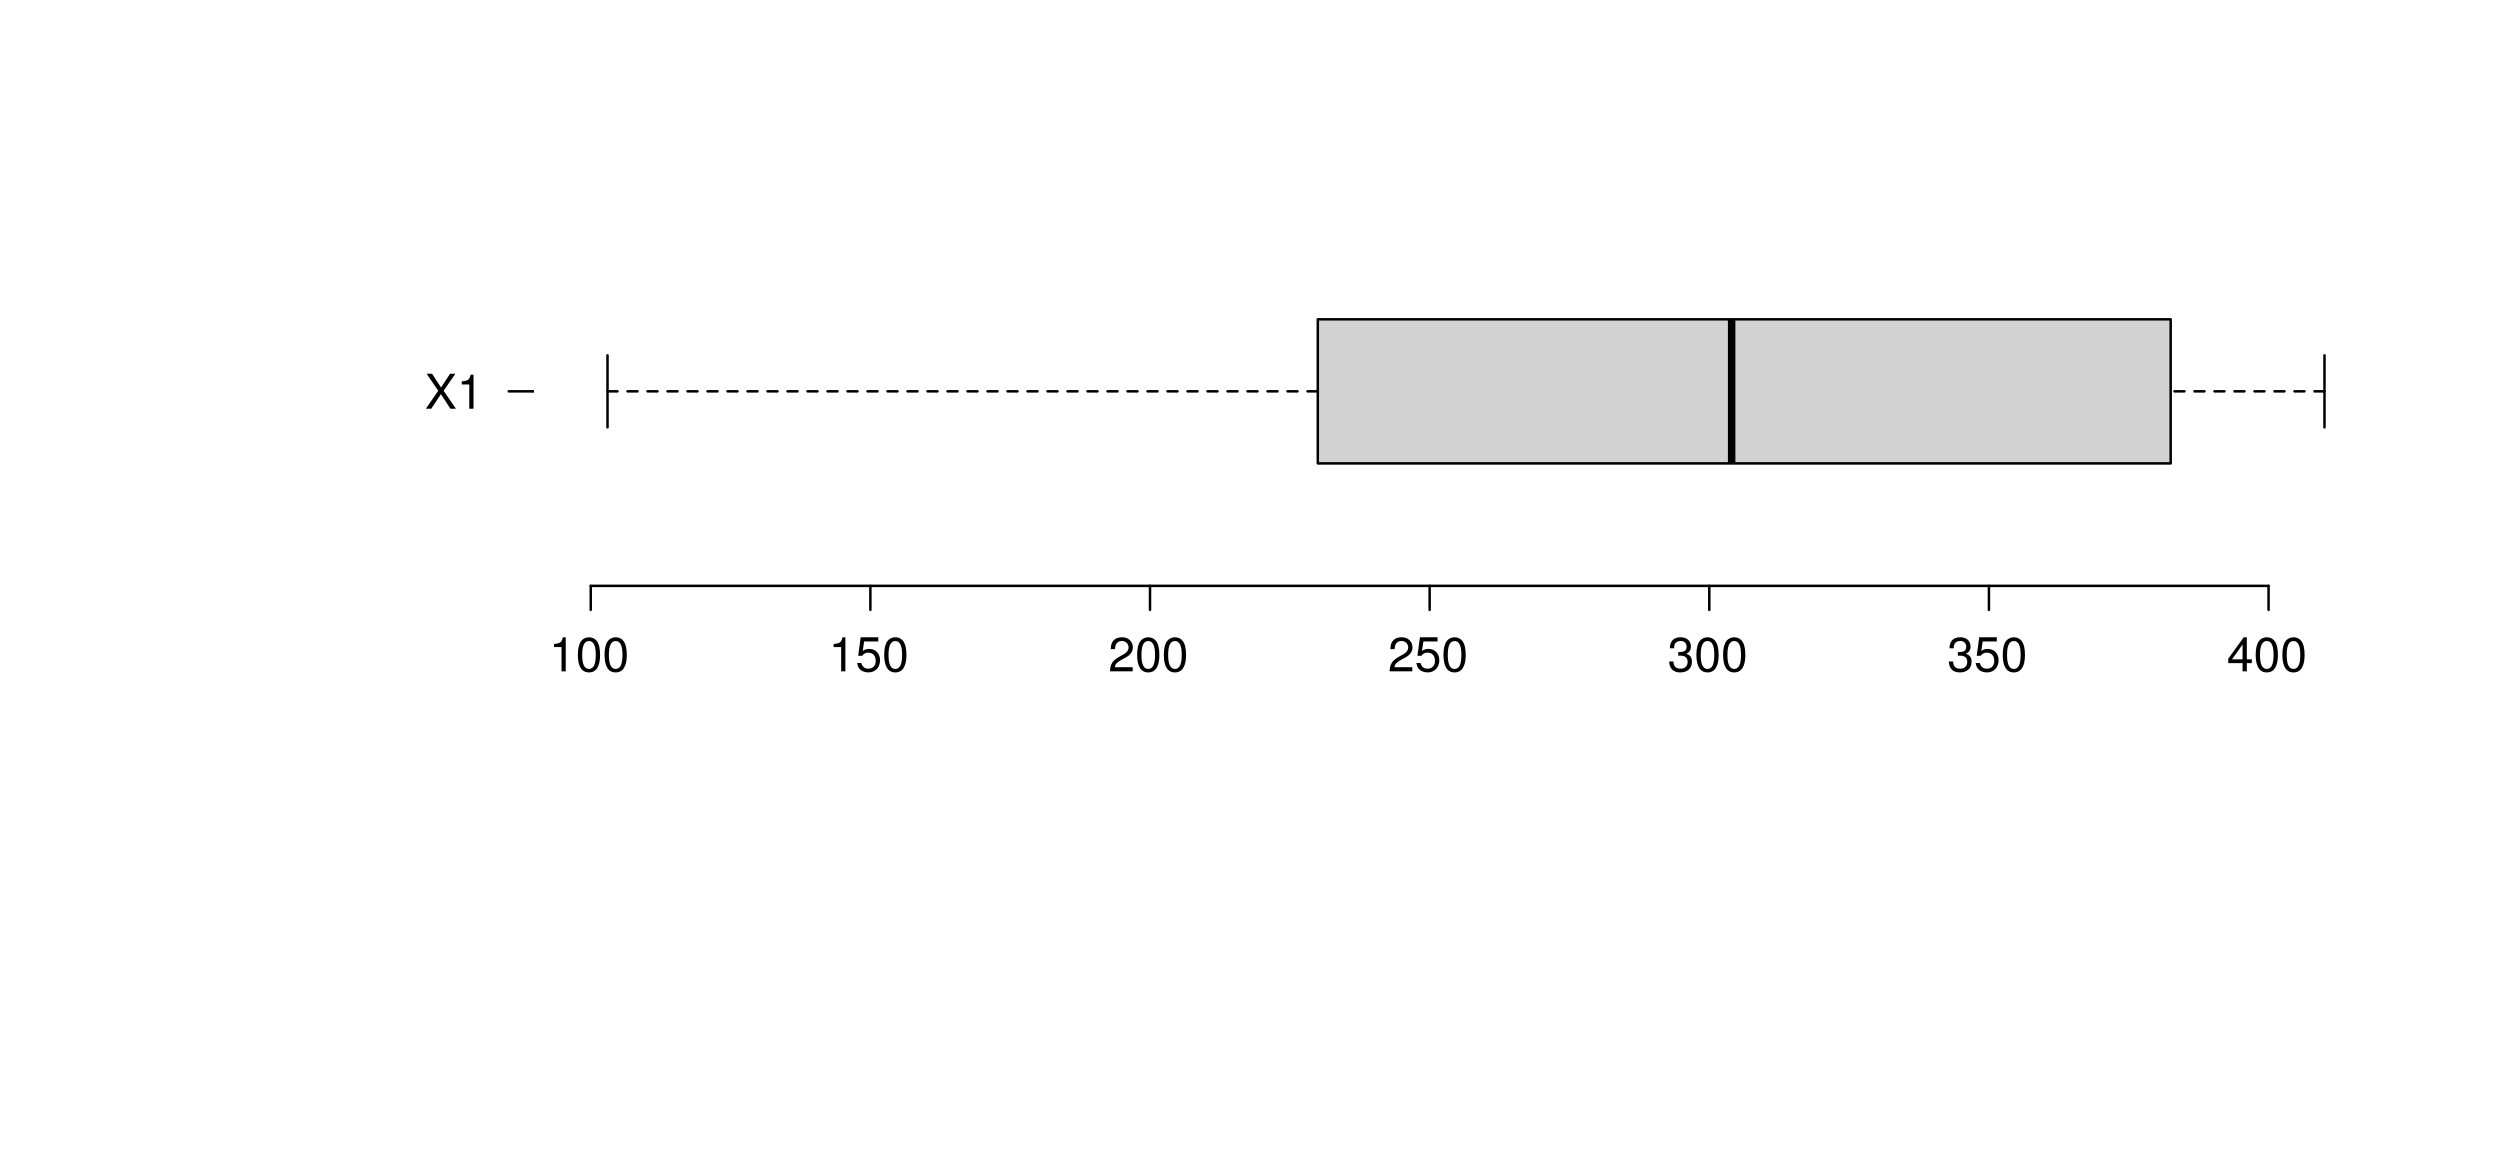
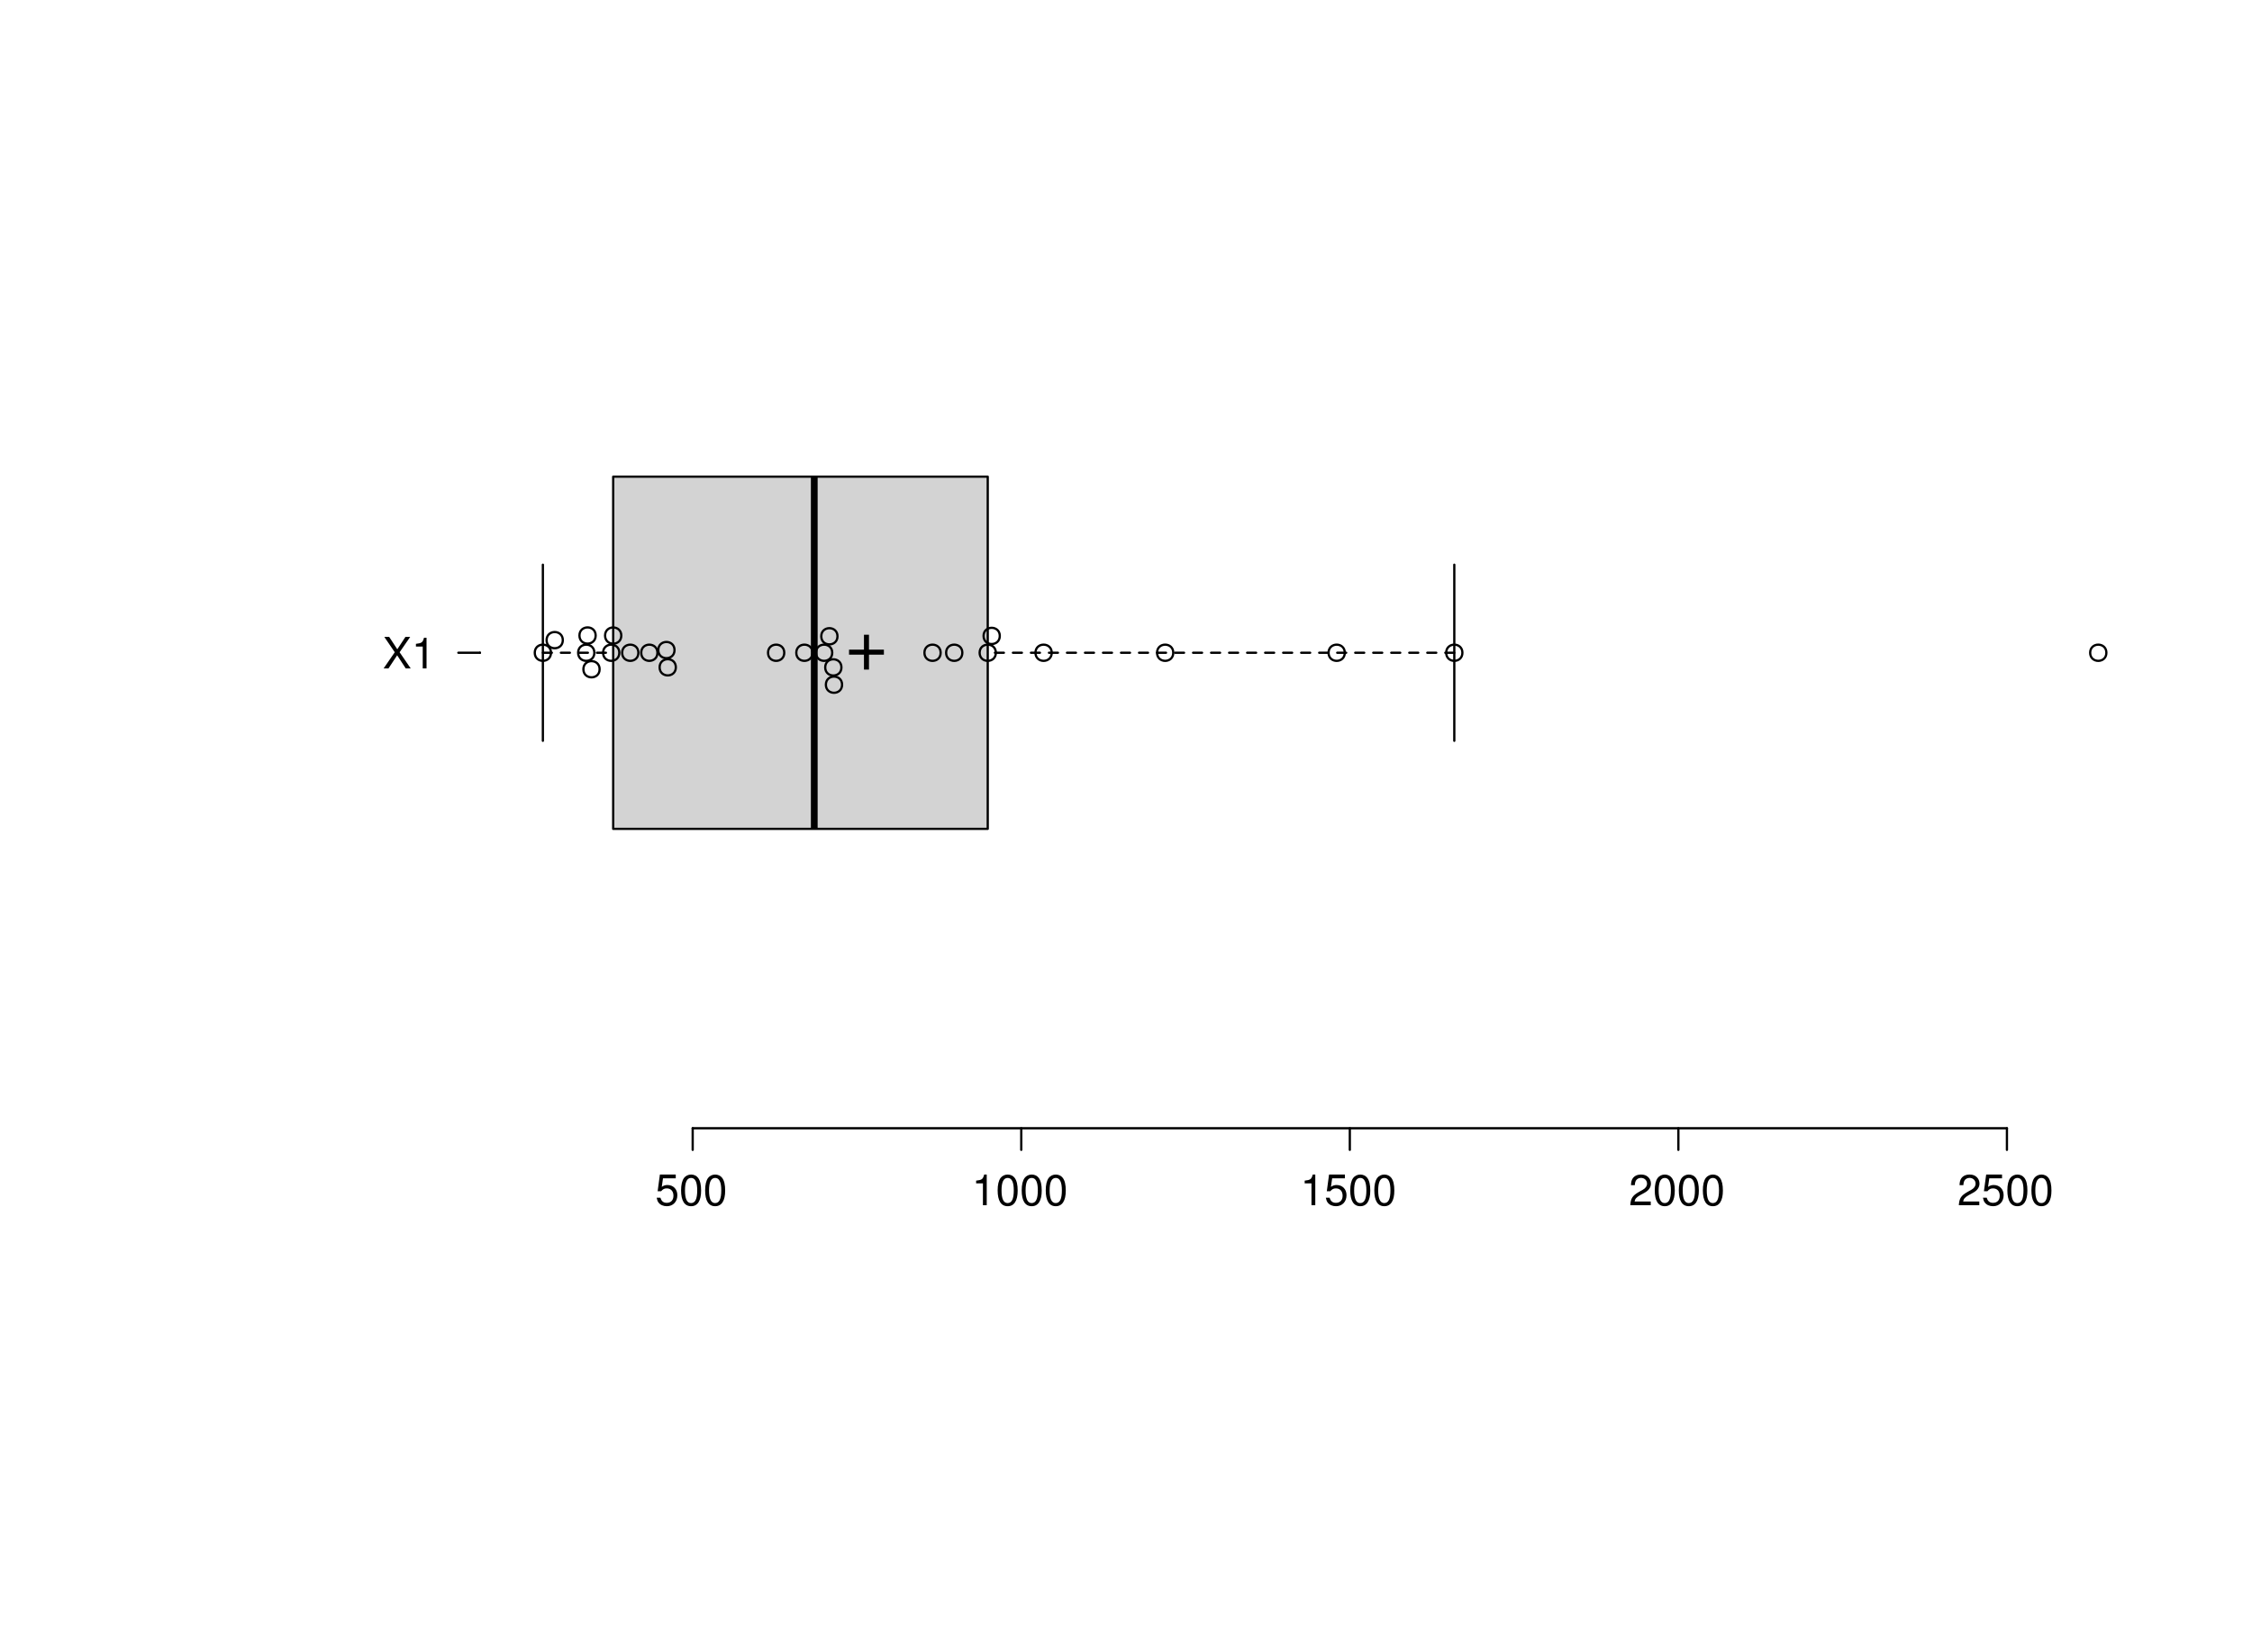
- <svg xmlns="http://www.w3.org/2000/svg" xmlns:xlink="http://www.w3.org/1999/xlink" width="750pt" height="350pt" viewBox="0 0 750 350" version="1.1">
+ <svg xmlns="http://www.w3.org/2000/svg" xmlns:xlink="http://www.w3.org/1999/xlink" width="750pt" height="550pt" viewBox="0 0 750 550" version="1.1">
  <defs>
    <g>
      <symbol overflow="visible" id="glyph0-0">
        <path style="stroke:none;" d="" />
      </symbol>
      <symbol overflow="visible" id="glyph0-1">
-         <path style="stroke:none;" d="M 3.734 -7.281 L 3.734 0 L 5 0 L 5 -10.219 L 4.156 -10.219 C 3.719 -8.641 3.422 -8.422 1.469 -8.188 L 1.469 -7.281 Z M 3.734 -7.281 " />
+         <path style="stroke:none;" d="M 6.859 -10.219 L 1.578 -10.219 L 0.828 -4.656 L 1.984 -4.656 C 2.578 -5.359 3.062 -5.609 3.859 -5.609 C 5.234 -5.609 6.094 -4.672 6.094 -3.156 C 6.094 -1.688 5.25 -0.797 3.859 -0.797 C 2.75 -0.797 2.078 -1.359 1.766 -2.5 L 0.5 -2.5 C 0.672 -1.672 0.828 -1.266 1.125 -0.891 C 1.703 -0.109 2.734 0.328 3.891 0.328 C 5.953 0.328 7.391 -1.172 7.391 -3.328 C 7.391 -5.344 6.047 -6.734 4.094 -6.734 C 3.375 -6.734 2.797 -6.547 2.203 -6.109 L 2.609 -8.953 L 6.859 -8.953 Z M 6.859 -10.219 " />
      </symbol>
      <symbol overflow="visible" id="glyph0-2">
        <path style="stroke:none;" d="M 3.969 -10.219 C 3.016 -10.219 2.141 -9.797 1.609 -9.094 C 0.953 -8.203 0.625 -6.828 0.625 -4.938 C 0.625 -1.5 1.766 0.328 3.969 0.328 C 6.125 0.328 7.297 -1.5 7.297 -4.859 C 7.297 -6.844 6.984 -8.172 6.312 -9.094 C 5.781 -9.812 4.922 -10.219 3.969 -10.219 Z M 3.969 -9.094 C 5.328 -9.094 6 -7.703 6 -4.969 C 6 -2.078 5.344 -0.719 3.938 -0.719 C 2.594 -0.719 1.922 -2.125 1.922 -4.922 C 1.922 -7.719 2.594 -9.094 3.969 -9.094 Z M 3.969 -9.094 " />
      </symbol>
      <symbol overflow="visible" id="glyph0-3">
-         <path style="stroke:none;" d="M 6.859 -10.219 L 1.578 -10.219 L 0.828 -4.656 L 1.984 -4.656 C 2.578 -5.359 3.062 -5.609 3.859 -5.609 C 5.234 -5.609 6.094 -4.672 6.094 -3.156 C 6.094 -1.688 5.25 -0.797 3.859 -0.797 C 2.75 -0.797 2.078 -1.359 1.766 -2.5 L 0.5 -2.5 C 0.672 -1.672 0.828 -1.266 1.125 -0.891 C 1.703 -0.109 2.734 0.328 3.891 0.328 C 5.953 0.328 7.391 -1.172 7.391 -3.328 C 7.391 -5.344 6.047 -6.734 4.094 -6.734 C 3.375 -6.734 2.797 -6.547 2.203 -6.109 L 2.609 -8.953 L 6.859 -8.953 Z M 6.859 -10.219 " />
+         <path style="stroke:none;" d="M 3.734 -7.281 L 3.734 0 L 5 0 L 5 -10.219 L 4.156 -10.219 C 3.719 -8.641 3.422 -8.422 1.469 -8.188 L 1.469 -7.281 Z M 3.734 -7.281 " />
      </symbol>
      <symbol overflow="visible" id="glyph0-4">
        <path style="stroke:none;" d="M 7.297 -1.25 L 1.922 -1.25 C 2.047 -2.094 2.5 -2.625 3.766 -3.359 L 5.203 -4.141 C 6.625 -4.906 7.359 -5.969 7.359 -7.219 C 7.359 -8.062 7.016 -8.859 6.406 -9.406 C 5.812 -9.953 5.062 -10.219 4.094 -10.219 C 2.797 -10.219 1.828 -9.75 1.266 -8.891 C 0.906 -8.344 0.75 -7.703 0.719 -6.672 L 1.984 -6.672 C 2.031 -7.359 2.125 -7.781 2.297 -8.109 C 2.625 -8.734 3.281 -9.109 4.047 -9.109 C 5.203 -9.109 6.062 -8.281 6.062 -7.188 C 6.062 -6.375 5.594 -5.688 4.688 -5.172 L 3.359 -4.422 C 1.219 -3.219 0.609 -2.25 0.484 0 L 7.297 0 Z M 7.297 -1.25 " />
      </symbol>
      <symbol overflow="visible" id="glyph0-5">
-         <path style="stroke:none;" d="M 3.188 -4.688 L 3.344 -4.688 L 3.875 -4.703 C 5.266 -4.703 6 -4.062 6 -2.844 C 6 -1.562 5.203 -0.797 3.875 -0.797 C 2.5 -0.797 1.812 -1.484 1.734 -2.969 L 0.469 -2.969 C 0.516 -2.141 0.656 -1.609 0.906 -1.156 C 1.422 -0.172 2.438 0.328 3.828 0.328 C 5.938 0.328 7.297 -0.922 7.297 -2.859 C 7.297 -4.156 6.781 -4.875 5.562 -5.281 C 6.516 -5.656 6.984 -6.375 6.984 -7.406 C 6.984 -9.156 5.812 -10.219 3.875 -10.219 C 1.812 -10.219 0.719 -9.094 0.672 -6.922 L 1.938 -6.922 C 1.953 -7.531 2.016 -7.875 2.172 -8.203 C 2.469 -8.766 3.094 -9.109 3.891 -9.109 C 5.016 -9.109 5.688 -8.438 5.688 -7.359 C 5.688 -6.641 5.438 -6.203 4.875 -5.984 C 4.531 -5.828 4.078 -5.781 3.188 -5.766 Z M 3.188 -4.688 " />
+         <path style="stroke:none;" d="M 5.641 -5.391 L 9.172 -10.5 L 7.578 -10.5 L 4.875 -6.375 L 2.172 -10.5 L 0.547 -10.5 L 4.031 -5.391 L 0.312 0 L 1.938 0 L 4.828 -4.375 L 7.688 0 L 9.344 0 Z M 5.641 -5.391 " />
      </symbol>
-       <symbol overflow="visible" id="glyph0-6">
-         <path style="stroke:none;" d="M 4.703 -2.453 L 4.703 0 L 5.984 0 L 5.984 -2.453 L 7.484 -2.453 L 7.484 -3.594 L 5.984 -3.594 L 5.984 -10.219 L 5.047 -10.219 L 0.406 -3.781 L 0.406 -2.453 Z M 4.703 -3.594 L 1.516 -3.594 L 4.703 -8.047 Z M 4.703 -3.594 " />
+       <symbol overflow="visible" id="glyph1-0">
+         <path style="stroke:none;" d="" />
      </symbol>
-       <symbol overflow="visible" id="glyph0-7">
-         <path style="stroke:none;" d="M 5.641 -5.391 L 9.172 -10.5 L 7.578 -10.5 L 4.875 -6.375 L 2.172 -10.5 L 0.547 -10.5 L 4.031 -5.391 L 0.312 0 L 1.938 0 L 4.828 -4.375 L 7.688 0 L 9.344 0 Z M 5.641 -5.391 " />
+       <symbol overflow="visible" id="glyph1-1">
+         <path style="stroke:none;" d="M 12.812 -6.406 L 7.844 -6.406 L 7.844 -11.375 L 6.172 -11.375 L 6.172 -6.406 L 1.203 -6.406 L 1.203 -4.734 L 6.172 -4.734 L 6.172 0.234 L 7.844 0.234 L 7.844 -4.734 L 12.812 -4.734 Z M 12.812 -6.406 " />
      </symbol>
    </g>
  </defs>
-   <g id="surface144767">
-     <rect x="0" y="0" width="750" height="350" style="fill:rgb(100%,100%,100%);fill-opacity:1;stroke:none;" />
-     <path style=" stroke:none;fill-rule:nonzero;fill:rgb(82.745%,82.745%,82.745%);fill-opacity:1;" d="M 395.34 139.016 L 395.34 95.785 L 651.203 95.785 L 651.203 139.016 Z M 395.34 139.016 " />
-     <path style="fill:none;stroke-width:2.25;stroke-linecap:butt;stroke-linejoin:round;stroke:rgb(0%,0%,0%);stroke-opacity:1;stroke-miterlimit:10;" d="M 519.496 139.016 L 519.496 95.785 " />
-     <path style="fill:none;stroke-width:0.75;stroke-linecap:round;stroke-linejoin:round;stroke:rgb(0%,0%,0%);stroke-opacity:1;stroke-dasharray:3,3;stroke-miterlimit:10;" d="M 182.254 117.398 L 395.34 117.398 " />
-     <path style="fill:none;stroke-width:0.75;stroke-linecap:round;stroke-linejoin:round;stroke:rgb(0%,0%,0%);stroke-opacity:1;stroke-dasharray:3,3;stroke-miterlimit:10;" d="M 697.344 117.398 L 651.203 117.398 " />
-     <path style="fill:none;stroke-width:0.75;stroke-linecap:round;stroke-linejoin:round;stroke:rgb(0%,0%,0%);stroke-opacity:1;stroke-miterlimit:10;" d="M 182.254 128.207 L 182.254 106.594 " />
-     <path style="fill:none;stroke-width:0.75;stroke-linecap:round;stroke-linejoin:round;stroke:rgb(0%,0%,0%);stroke-opacity:1;stroke-miterlimit:10;" d="M 697.344 128.207 L 697.344 106.594 " />
-     <path style="fill:none;stroke-width:0.75;stroke-linecap:round;stroke-linejoin:round;stroke:rgb(0%,0%,0%);stroke-opacity:1;stroke-miterlimit:10;" d="M 395.34 139.016 L 395.34 95.785 L 651.203 95.785 L 651.203 139.016 L 395.34 139.016 " />
-     <path style="fill:none;stroke-width:0.75;stroke-linecap:round;stroke-linejoin:round;stroke:rgb(0%,0%,0%);stroke-opacity:1;stroke-miterlimit:10;" d="M 177.223 175.762 L 680.566 175.762 " />
-     <path style="fill:none;stroke-width:0.75;stroke-linecap:round;stroke-linejoin:round;stroke:rgb(0%,0%,0%);stroke-opacity:1;stroke-miterlimit:10;" d="M 177.223 175.762 L 177.223 182.961 " />
-     <path style="fill:none;stroke-width:0.75;stroke-linecap:round;stroke-linejoin:round;stroke:rgb(0%,0%,0%);stroke-opacity:1;stroke-miterlimit:10;" d="M 261.113 175.762 L 261.113 182.961 " />
-     <path style="fill:none;stroke-width:0.75;stroke-linecap:round;stroke-linejoin:round;stroke:rgb(0%,0%,0%);stroke-opacity:1;stroke-miterlimit:10;" d="M 345.004 175.762 L 345.004 182.961 " />
-     <path style="fill:none;stroke-width:0.75;stroke-linecap:round;stroke-linejoin:round;stroke:rgb(0%,0%,0%);stroke-opacity:1;stroke-miterlimit:10;" d="M 428.895 175.762 L 428.895 182.961 " />
-     <path style="fill:none;stroke-width:0.75;stroke-linecap:round;stroke-linejoin:round;stroke:rgb(0%,0%,0%);stroke-opacity:1;stroke-miterlimit:10;" d="M 512.785 175.762 L 512.785 182.961 " />
-     <path style="fill:none;stroke-width:0.75;stroke-linecap:round;stroke-linejoin:round;stroke:rgb(0%,0%,0%);stroke-opacity:1;stroke-miterlimit:10;" d="M 596.676 175.762 L 596.676 182.961 " />
-     <path style="fill:none;stroke-width:0.75;stroke-linecap:round;stroke-linejoin:round;stroke:rgb(0%,0%,0%);stroke-opacity:1;stroke-miterlimit:10;" d="M 680.566 175.762 L 680.566 182.961 " />
+   <g id="surface57165">
+     <rect x="0" y="0" width="750" height="550" style="fill:rgb(100%,100%,100%);fill-opacity:1;stroke:none;" />
+     <path style=" stroke:none;fill-rule:nonzero;fill:rgb(82.745%,82.745%,82.745%);fill-opacity:1;" d="M 204.215 276.051 L 204.215 158.75 L 328.953 158.75 L 328.953 276.051 Z M 204.215 276.051 " />
+     <path style="fill:none;stroke-width:2.25;stroke-linecap:butt;stroke-linejoin:round;stroke:rgb(0%,0%,0%);stroke-opacity:1;stroke-miterlimit:10;" d="M 271.18 276.051 L 271.18 158.75 " />
+     <path style="fill:none;stroke-width:0.75;stroke-linecap:round;stroke-linejoin:round;stroke:rgb(0%,0%,0%);stroke-opacity:1;stroke-dasharray:3,3;stroke-miterlimit:10;" d="M 180.797 217.398 L 204.215 217.398 " />
+     <path style="fill:none;stroke-width:0.75;stroke-linecap:round;stroke-linejoin:round;stroke:rgb(0%,0%,0%);stroke-opacity:1;stroke-dasharray:3,3;stroke-miterlimit:10;" d="M 484.336 217.398 L 328.953 217.398 " />
+     <path style="fill:none;stroke-width:0.75;stroke-linecap:round;stroke-linejoin:round;stroke:rgb(0%,0%,0%);stroke-opacity:1;stroke-miterlimit:10;" d="M 180.797 246.727 L 180.797 188.074 " />
+     <path style="fill:none;stroke-width:0.75;stroke-linecap:round;stroke-linejoin:round;stroke:rgb(0%,0%,0%);stroke-opacity:1;stroke-miterlimit:10;" d="M 484.336 246.727 L 484.336 188.074 " />
+     <path style="fill:none;stroke-width:0.75;stroke-linecap:round;stroke-linejoin:round;stroke:rgb(0%,0%,0%);stroke-opacity:1;stroke-miterlimit:10;" d="M 204.215 276.051 L 204.215 158.75 L 328.953 158.75 L 328.953 276.051 L 204.215 276.051 " />
+     <path style="fill:none;stroke-width:0.75;stroke-linecap:round;stroke-linejoin:round;stroke:rgb(0%,0%,0%);stroke-opacity:1;stroke-miterlimit:10;" d="M 230.691 375.762 L 668.383 375.762 " />
+     <path style="fill:none;stroke-width:0.75;stroke-linecap:round;stroke-linejoin:round;stroke:rgb(0%,0%,0%);stroke-opacity:1;stroke-miterlimit:10;" d="M 230.691 375.762 L 230.691 382.961 " />
+     <path style="fill:none;stroke-width:0.75;stroke-linecap:round;stroke-linejoin:round;stroke:rgb(0%,0%,0%);stroke-opacity:1;stroke-miterlimit:10;" d="M 340.117 375.762 L 340.117 382.961 " />
+     <path style="fill:none;stroke-width:0.75;stroke-linecap:round;stroke-linejoin:round;stroke:rgb(0%,0%,0%);stroke-opacity:1;stroke-miterlimit:10;" d="M 449.539 375.762 L 449.539 382.961 " />
+     <path style="fill:none;stroke-width:0.75;stroke-linecap:round;stroke-linejoin:round;stroke:rgb(0%,0%,0%);stroke-opacity:1;stroke-miterlimit:10;" d="M 558.961 375.762 L 558.961 382.961 " />
+     <path style="fill:none;stroke-width:0.75;stroke-linecap:round;stroke-linejoin:round;stroke:rgb(0%,0%,0%);stroke-opacity:1;stroke-miterlimit:10;" d="M 668.383 375.762 L 668.383 382.961 " />
    <g style="fill:rgb(0%,0%,0%);fill-opacity:1;">
-       <use xlink:href="#glyph0-1" x="164.723" y="201.402" />
-       <use xlink:href="#glyph0-2" x="172.732" y="201.402" />
-       <use xlink:href="#glyph0-2" x="180.742" y="201.402" />
+       <use xlink:href="#glyph0-1" x="218.191" y="401.402" />
+       <use xlink:href="#glyph0-2" x="226.201" y="401.402" />
+       <use xlink:href="#glyph0-2" x="234.211" y="401.402" />
    </g>
    <g style="fill:rgb(0%,0%,0%);fill-opacity:1;">
-       <use xlink:href="#glyph0-1" x="248.613" y="201.402" />
-       <use xlink:href="#glyph0-3" x="256.623" y="201.402" />
-       <use xlink:href="#glyph0-2" x="264.633" y="201.402" />
+       <use xlink:href="#glyph0-3" x="323.617" y="401.402" />
+       <use xlink:href="#glyph0-2" x="331.627" y="401.402" />
+       <use xlink:href="#glyph0-2" x="339.637" y="401.402" />
+       <use xlink:href="#glyph0-2" x="347.646" y="401.402" />
    </g>
    <g style="fill:rgb(0%,0%,0%);fill-opacity:1;">
-       <use xlink:href="#glyph0-4" x="332.504" y="201.402" />
-       <use xlink:href="#glyph0-2" x="340.514" y="201.402" />
-       <use xlink:href="#glyph0-2" x="348.523" y="201.402" />
+       <use xlink:href="#glyph0-3" x="433.039" y="401.402" />
+       <use xlink:href="#glyph0-1" x="441.049" y="401.402" />
+       <use xlink:href="#glyph0-2" x="449.059" y="401.402" />
+       <use xlink:href="#glyph0-2" x="457.068" y="401.402" />
    </g>
    <g style="fill:rgb(0%,0%,0%);fill-opacity:1;">
-       <use xlink:href="#glyph0-4" x="416.395" y="201.402" />
-       <use xlink:href="#glyph0-3" x="424.404" y="201.402" />
-       <use xlink:href="#glyph0-2" x="432.414" y="201.402" />
+       <use xlink:href="#glyph0-4" x="542.461" y="401.402" />
+       <use xlink:href="#glyph0-2" x="550.471" y="401.402" />
+       <use xlink:href="#glyph0-2" x="558.48" y="401.402" />
+       <use xlink:href="#glyph0-2" x="566.49" y="401.402" />
    </g>
    <g style="fill:rgb(0%,0%,0%);fill-opacity:1;">
-       <use xlink:href="#glyph0-5" x="500.285" y="201.402" />
-       <use xlink:href="#glyph0-2" x="508.295" y="201.402" />
-       <use xlink:href="#glyph0-2" x="516.305" y="201.402" />
+       <use xlink:href="#glyph0-4" x="651.883" y="401.402" />
+       <use xlink:href="#glyph0-1" x="659.893" y="401.402" />
+       <use xlink:href="#glyph0-2" x="667.902" y="401.402" />
+       <use xlink:href="#glyph0-2" x="675.912" y="401.402" />
    </g>
+     <path style="fill:none;stroke-width:0.75;stroke-linecap:round;stroke-linejoin:round;stroke:rgb(0%,0%,0%);stroke-opacity:1;stroke-miterlimit:10;" d="M 159.84 217.398 L 159.84 217.398 " />
+     <path style="fill:none;stroke-width:0.75;stroke-linecap:round;stroke-linejoin:round;stroke:rgb(0%,0%,0%);stroke-opacity:1;stroke-miterlimit:10;" d="M 159.84 217.398 L 152.641 217.398 " />
    <g style="fill:rgb(0%,0%,0%);fill-opacity:1;">
-       <use xlink:href="#glyph0-5" x="584.176" y="201.402" />
-       <use xlink:href="#glyph0-3" x="592.186" y="201.402" />
-       <use xlink:href="#glyph0-2" x="600.195" y="201.402" />
+       <use xlink:href="#glyph0-5" x="127.441" y="222.621" />
+       <use xlink:href="#glyph0-3" x="137.051" y="222.621" />
    </g>
+     <path style="fill:none;stroke-width:0.75;stroke-linecap:round;stroke-linejoin:round;stroke:rgb(0%,0%,0%);stroke-opacity:1;stroke-miterlimit:10;" d="M 197.941 217.398 C 197.941 221 192.539 221 192.539 217.398 C 192.539 213.801 197.941 213.801 197.941 217.398 " />
+     <path style="fill:none;stroke-width:0.75;stroke-linecap:round;stroke-linejoin:round;stroke:rgb(0%,0%,0%);stroke-opacity:1;stroke-miterlimit:10;" d="M 183.496 217.398 C 183.496 221 178.098 221 178.098 217.398 C 178.098 213.801 183.496 213.801 183.496 217.398 " />
+     <path style="fill:none;stroke-width:0.75;stroke-linecap:round;stroke-linejoin:round;stroke:rgb(0%,0%,0%);stroke-opacity:1;stroke-miterlimit:10;" d="M 218.949 217.398 C 218.949 221 213.551 221 213.551 217.398 C 213.551 213.801 218.949 213.801 218.949 217.398 " />
+     <path style="fill:none;stroke-width:0.75;stroke-linecap:round;stroke-linejoin:round;stroke:rgb(0%,0%,0%);stroke-opacity:1;stroke-miterlimit:10;" d="M 225.078 222.246 C 225.078 225.848 219.676 225.848 219.676 222.246 C 219.676 218.648 225.078 218.648 225.078 222.246 " />
+     <path style="fill:none;stroke-width:0.75;stroke-linecap:round;stroke-linejoin:round;stroke:rgb(0%,0%,0%);stroke-opacity:1;stroke-miterlimit:10;" d="M 206.258 217.398 C 206.258 221 200.855 221 200.855 217.398 C 200.855 213.801 206.258 213.801 206.258 217.398 " />
+     <path style="fill:none;stroke-width:0.75;stroke-linecap:round;stroke-linejoin:round;stroke:rgb(0%,0%,0%);stroke-opacity:1;stroke-miterlimit:10;" d="M 212.602 217.398 C 212.602 221 207.203 221 207.203 217.398 C 207.203 213.801 212.602 213.801 212.602 217.398 " />
+     <path style="fill:none;stroke-width:0.75;stroke-linecap:round;stroke-linejoin:round;stroke:rgb(0%,0%,0%);stroke-opacity:1;stroke-miterlimit:10;" d="M 198.379 211.656 C 198.379 215.258 192.977 215.258 192.977 211.656 C 192.977 208.059 198.379 208.059 198.379 211.656 " />
+     <path style="fill:none;stroke-width:0.75;stroke-linecap:round;stroke-linejoin:round;stroke:rgb(0%,0%,0%);stroke-opacity:1;stroke-miterlimit:10;" d="M 206.914 211.676 C 206.914 215.277 201.512 215.277 201.512 211.676 C 201.512 208.078 206.914 208.078 206.914 211.676 " />
+     <path style="fill:none;stroke-width:0.75;stroke-linecap:round;stroke-linejoin:round;stroke:rgb(0%,0%,0%);stroke-opacity:1;stroke-miterlimit:10;" d="M 187.438 213.199 C 187.438 216.797 182.035 216.797 182.035 213.199 C 182.035 209.598 187.438 209.598 187.438 213.199 " />
+     <path style="fill:none;stroke-width:0.75;stroke-linecap:round;stroke-linejoin:round;stroke:rgb(0%,0%,0%);stroke-opacity:1;stroke-miterlimit:10;" d="M 199.691 222.887 C 199.691 226.488 194.293 226.488 194.293 222.887 C 194.293 219.289 199.691 219.289 199.691 222.887 " />
+     <path style="fill:none;stroke-width:0.75;stroke-linecap:round;stroke-linejoin:round;stroke:rgb(0%,0%,0%);stroke-opacity:1;stroke-miterlimit:10;" d="M 332.969 211.793 C 332.969 215.391 327.566 215.391 327.566 211.793 C 327.566 208.191 332.969 208.191 332.969 211.793 " />
+     <path style="fill:none;stroke-width:0.75;stroke-linecap:round;stroke-linejoin:round;stroke:rgb(0%,0%,0%);stroke-opacity:1;stroke-miterlimit:10;" d="M 270.598 217.398 C 270.598 221 265.195 221 265.195 217.398 C 265.195 213.801 270.598 213.801 270.598 217.398 " />
+     <path style="fill:none;stroke-width:0.75;stroke-linecap:round;stroke-linejoin:round;stroke:rgb(0%,0%,0%);stroke-opacity:1;stroke-miterlimit:10;" d="M 224.641 216.504 C 224.641 220.105 219.238 220.105 219.238 216.504 C 219.238 212.906 224.641 212.906 224.641 216.504 " />
+     <path style="fill:none;stroke-width:0.75;stroke-linecap:round;stroke-linejoin:round;stroke:rgb(0%,0%,0%);stroke-opacity:1;stroke-miterlimit:10;" d="M 447.863 217.398 C 447.863 221 442.461 221 442.461 217.398 C 442.461 213.801 447.863 213.801 447.863 217.398 " />
+     <path style="fill:none;stroke-width:0.75;stroke-linecap:round;stroke-linejoin:round;stroke:rgb(0%,0%,0%);stroke-opacity:1;stroke-miterlimit:10;" d="M 701.504 217.398 C 701.504 221 696.102 221 696.102 217.398 C 696.102 213.801 701.504 213.801 701.504 217.398 " />
+     <path style="fill:none;stroke-width:0.75;stroke-linecap:round;stroke-linejoin:round;stroke:rgb(0%,0%,0%);stroke-opacity:1;stroke-miterlimit:10;" d="M 487.035 217.398 C 487.035 221 481.637 221 481.637 217.398 C 481.637 213.801 487.035 213.801 487.035 217.398 " />
+     <path style="fill:none;stroke-width:0.75;stroke-linecap:round;stroke-linejoin:round;stroke:rgb(0%,0%,0%);stroke-opacity:1;stroke-miterlimit:10;" d="M 313.273 217.398 C 313.273 221 307.871 221 307.871 217.398 C 307.871 213.801 313.273 213.801 313.273 217.398 " />
+     <path style="fill:none;stroke-width:0.75;stroke-linecap:round;stroke-linejoin:round;stroke:rgb(0%,0%,0%);stroke-opacity:1;stroke-miterlimit:10;" d="M 320.492 217.398 C 320.492 221 315.094 221 315.094 217.398 C 315.094 213.801 320.492 213.801 320.492 217.398 " />
+     <path style="fill:none;stroke-width:0.75;stroke-linecap:round;stroke-linejoin:round;stroke:rgb(0%,0%,0%);stroke-opacity:1;stroke-miterlimit:10;" d="M 277.164 217.398 C 277.164 221 271.762 221 271.762 217.398 C 271.762 213.801 277.164 213.801 277.164 217.398 " />
+     <path style="fill:none;stroke-width:0.75;stroke-linecap:round;stroke-linejoin:round;stroke:rgb(0%,0%,0%);stroke-opacity:1;stroke-miterlimit:10;" d="M 280.445 228.035 C 280.445 231.633 275.047 231.633 275.047 228.035 C 275.047 224.434 280.445 224.434 280.445 228.035 " />
+     <path style="fill:none;stroke-width:0.75;stroke-linecap:round;stroke-linejoin:round;stroke:rgb(0%,0%,0%);stroke-opacity:1;stroke-miterlimit:10;" d="M 261.188 217.398 C 261.188 221 255.785 221 255.785 217.398 C 255.785 213.801 261.188 213.801 261.188 217.398 " />
+     <path style="fill:none;stroke-width:0.75;stroke-linecap:round;stroke-linejoin:round;stroke:rgb(0%,0%,0%);stroke-opacity:1;stroke-miterlimit:10;" d="M 390.742 217.398 C 390.742 221 385.344 221 385.344 217.398 C 385.344 213.801 390.742 213.801 390.742 217.398 " />
+     <path style="fill:none;stroke-width:0.75;stroke-linecap:round;stroke-linejoin:round;stroke:rgb(0%,0%,0%);stroke-opacity:1;stroke-miterlimit:10;" d="M 278.914 211.914 C 278.914 215.512 273.512 215.512 273.512 211.914 C 273.512 208.312 278.914 208.312 278.914 211.914 " />
+     <path style="fill:none;stroke-width:0.75;stroke-linecap:round;stroke-linejoin:round;stroke:rgb(0%,0%,0%);stroke-opacity:1;stroke-miterlimit:10;" d="M 280.227 222.277 C 280.227 225.879 274.828 225.879 274.828 222.277 C 274.828 218.676 280.227 218.676 280.227 222.277 " />
+     <path style="fill:none;stroke-width:0.75;stroke-linecap:round;stroke-linejoin:round;stroke:rgb(0%,0%,0%);stroke-opacity:1;stroke-miterlimit:10;" d="M 350.258 217.398 C 350.258 221 344.855 221 344.855 217.398 C 344.855 213.801 350.258 213.801 350.258 217.398 " />
+     <path style="fill:none;stroke-width:0.75;stroke-linecap:round;stroke-linejoin:round;stroke:rgb(0%,0%,0%);stroke-opacity:1;stroke-miterlimit:10;" d="M 331.656 217.398 C 331.656 221 326.254 221 326.254 217.398 C 326.254 213.801 331.656 213.801 331.656 217.398 " />
    <g style="fill:rgb(0%,0%,0%);fill-opacity:1;">
-       <use xlink:href="#glyph0-6" x="668.066" y="201.402" />
-       <use xlink:href="#glyph0-2" x="676.076" y="201.402" />
-       <use xlink:href="#glyph0-2" x="684.086" y="201.402" />
-     </g>
-     <path style="fill:none;stroke-width:0.75;stroke-linecap:round;stroke-linejoin:round;stroke:rgb(0%,0%,0%);stroke-opacity:1;stroke-miterlimit:10;" d="M 159.84 117.398 L 159.84 117.398 " />
-     <path style="fill:none;stroke-width:0.75;stroke-linecap:round;stroke-linejoin:round;stroke:rgb(0%,0%,0%);stroke-opacity:1;stroke-miterlimit:10;" d="M 159.84 117.398 L 152.641 117.398 " />
-     <g style="fill:rgb(0%,0%,0%);fill-opacity:1;">
-       <use xlink:href="#glyph0-7" x="127.441" y="122.621" />
-       <use xlink:href="#glyph0-1" x="137.051" y="122.621" />
+       <use xlink:href="#glyph1-1" x="281.559" y="222.771" />
    </g>
  </g>
</svg>
